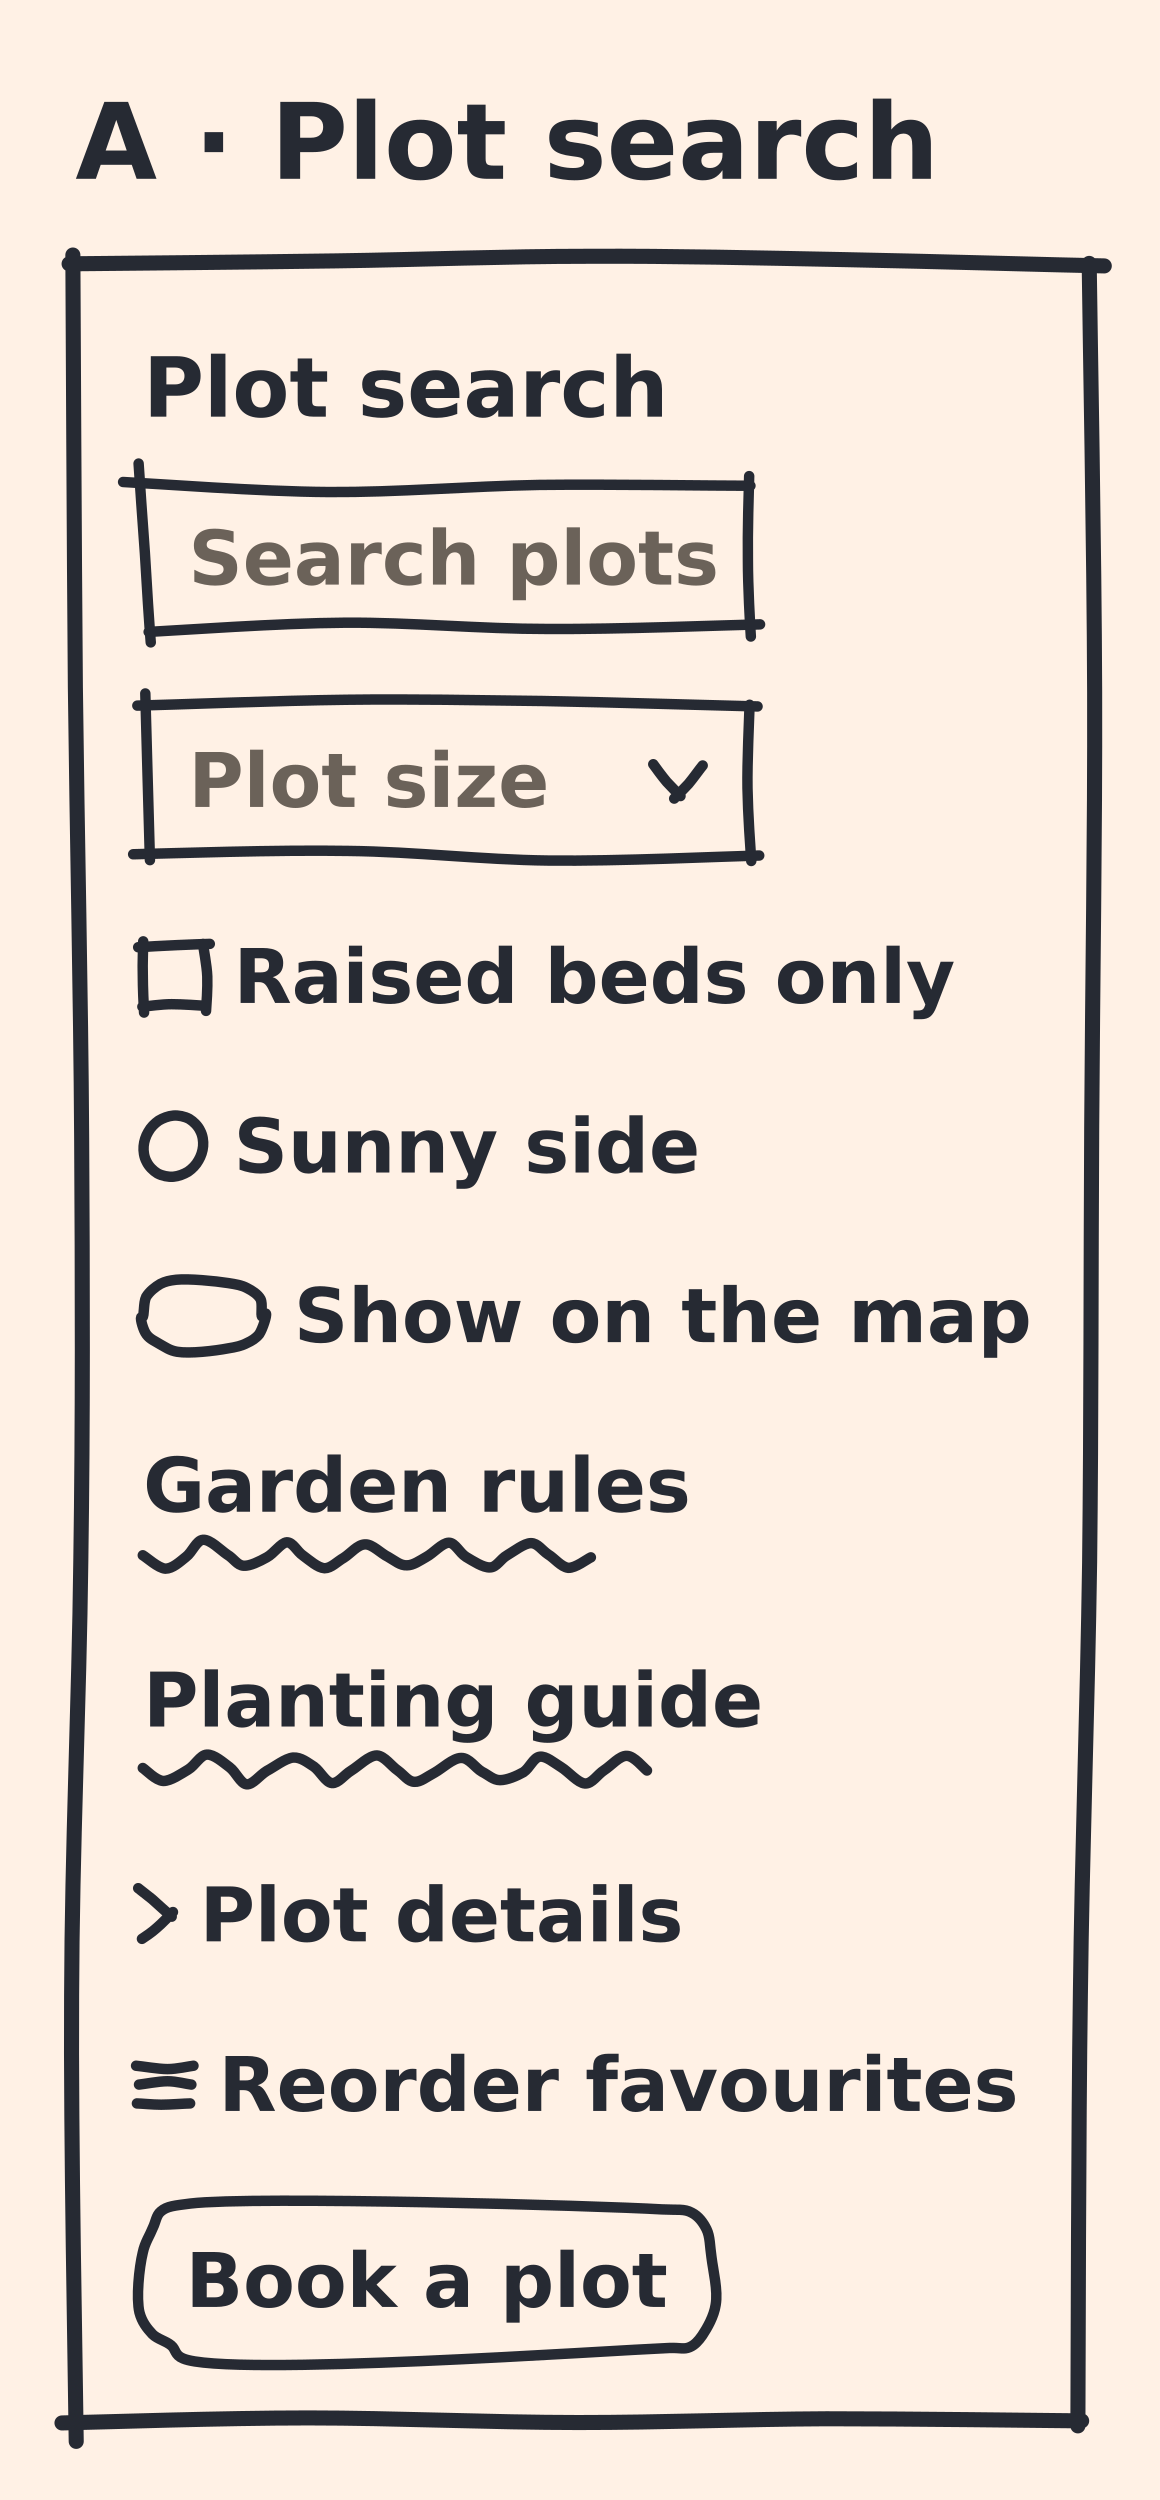
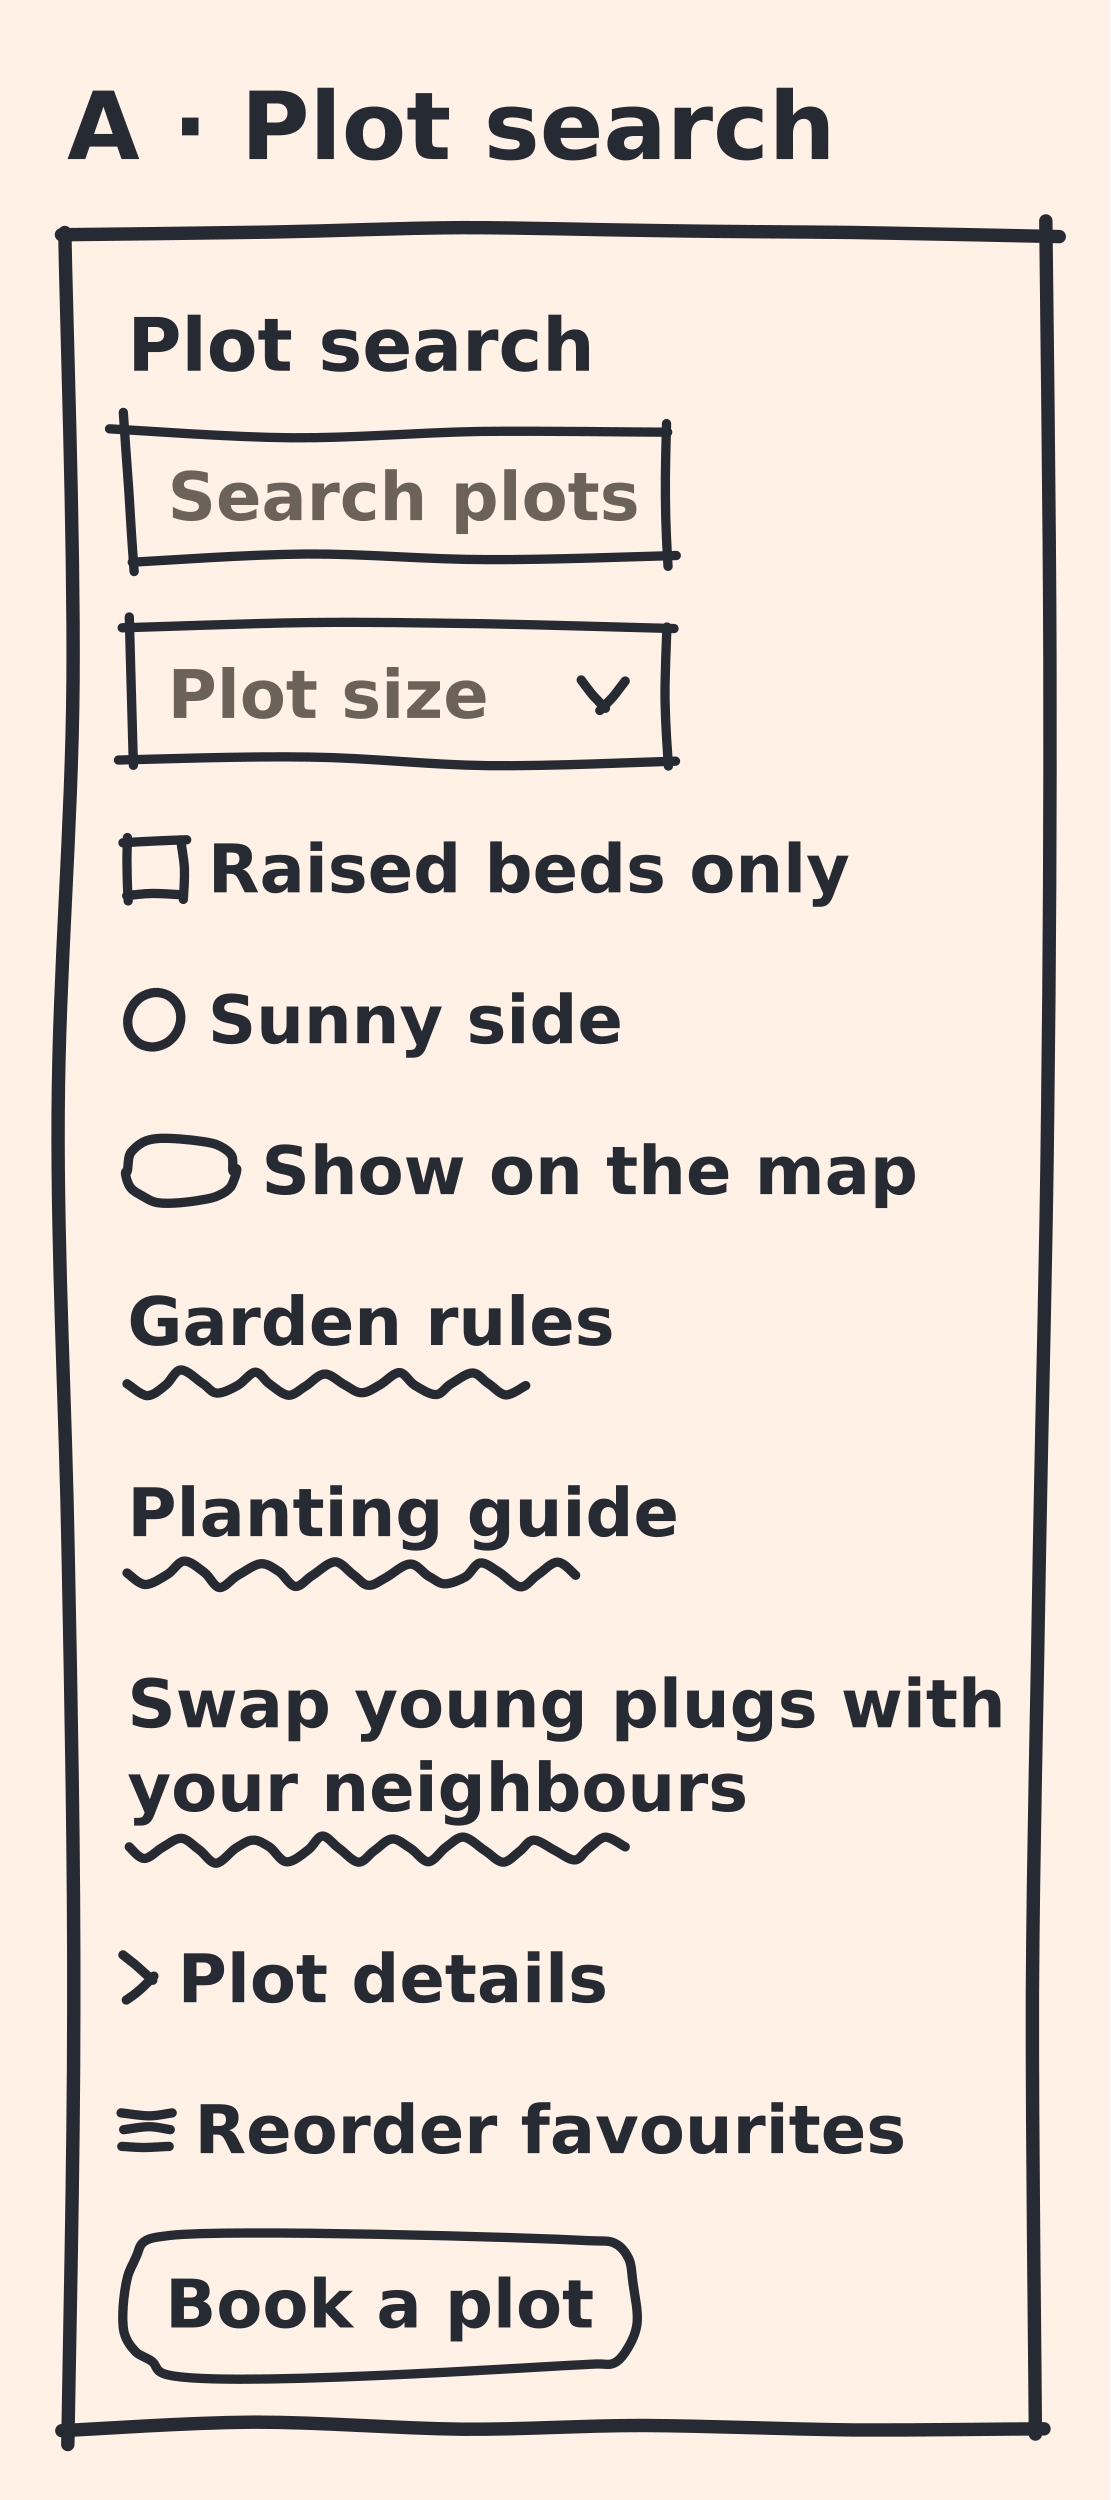
- <svg xmlns="http://www.w3.org/2000/svg" viewBox="-18.0 -64.0 277.0 597.0" width="277.0" height="597.0" role="img">
-   <rect x="-18.0" y="-64.0" width="277.0" height="597.0" fill="#fff1e5" />
+ <svg xmlns="http://www.w3.org/2000/svg" viewBox="-18.0 -64.0 298.0 671.0" width="298.0" height="671.0" role="img">
+   <rect x="-18.0" y="-64.0" width="298.0" height="671.0" fill="#fff1e5" />
  <g class="variant">
    <text text-anchor="start" font-family="'Atkinson Hyperlegible Next', Avenir, 'Segoe UI', Seravek, Ubuntu, Calibri, 'DejaVu Sans', sans-serif" font-size="25.2" font-weight="700" fill="#262a33">
      <tspan x="0.0" y="-21.3">A · Plot search</tspan>
    </text>
    <g class="place">
-       <path d="M-1.5,-1.0 C9.1,-1.1 41.6,-1.4 62.2,-1.7 C82.9,-2.0 102.3,-2.8 122.6,-2.8 C142.9,-2.9 163.3,-2.4 183.8,-2.0 C204.4,-1.6 235.4,-0.7 245.7,-0.5 M242.1,-1.1 C242.3,15.9 243.3,67.0 243.4,101.3 C243.5,135.7 242.9,170.3 242.7,204.9 C242.5,239.6 242.6,274.7 242.2,309.2 C241.7,343.7 240.4,377.6 240.0,411.9 C239.5,446.3 239.5,498.1 239.4,515.3 M240.3,514.1 C230.1,514.0 199.4,513.6 179.4,513.6 C159.3,513.7 140.7,514.5 120.1,514.5 C99.5,514.5 76.2,513.4 55.6,513.4 C35.1,513.4 6.6,514.4 -3.2,514.6 M0.2,519.0 C0.0,501.3 -1.1,447.5 -0.9,412.5 C-0.8,377.4 0.9,342.7 1.3,308.6 C1.8,274.5 1.7,242.6 1.5,207.9 C1.3,173.1 0.4,135.3 0.0,100.1 C-0.3,65.0 -0.5,14.1 -0.6,-3.1" fill="none" stroke="#262a33" stroke-width="3.6" stroke-linecap="round" stroke-linejoin="round" />
+       <path d="M-1.5,-1.0 C7.7,-1.1 36.0,-1.4 54.0,-1.7 C71.9,-2.0 88.6,-2.8 106.1,-2.9 C123.6,-2.9 141.6,-2.3 159.1,-2.1 C176.6,-1.8 193.3,-1.8 211.2,-1.6 C229.0,-1.3 257.1,-0.7 266.3,-0.5 M262.7,-4.7 C262.9,15.0 263.7,73.9 263.8,113.6 C263.9,153.3 263.7,193.7 263.2,233.4 C262.8,273.1 261.7,311.9 261.0,351.6 C260.4,391.3 259.3,432.0 259.1,471.6 C259.0,511.2 259.8,569.7 259.9,589.3 M262.2,587.9 C253.6,587.9 228.9,588.3 211.0,588.2 C193.1,588.0 172.2,587.1 154.7,587.0 C137.2,587.0 123.5,588.1 106.1,588.0 C88.7,587.8 68.2,586.1 50.3,586.1 C32.4,586.2 7.2,588.0 -1.4,588.4 M0.2,592.1 C0.5,572.7 1.8,515.3 1.8,475.5 C1.9,435.7 1.1,393.4 0.3,353.4 C-0.4,313.4 -2.6,274.4 -2.4,235.3 C-2.2,196.2 1.3,158.4 1.6,118.9 C1.9,79.4 -0.3,18.5 -0.6,-1.6" fill="none" stroke="#262a33" stroke-width="3.6" stroke-linecap="round" stroke-linejoin="round" />
      <text text-anchor="start" font-family="'Atkinson Hyperlegible Next', Avenir, 'Segoe UI', Seravek, Ubuntu, Calibri, 'DejaVu Sans', sans-serif" font-size="19.8" font-weight="700" fill="#262a33">
        <tspan x="16.2" y="35.5">Plot search</tspan>
      </text>
    </g>
    <g class="affordance">
      <path d="M11.4,51.1 C19.5,51.5 43.9,53.4 60.5,53.5 C77.1,53.6 94.0,52.1 110.7,51.8 C127.5,51.6 152.8,52.0 161.2,52.0 M160.9,49.7 C160.8,53.0 160.5,63.3 160.6,69.7 C160.6,76.1 161.1,84.9 161.3,88.0 M163.5,85.1 C155.1,85.3 129.4,86.3 112.9,86.2 C96.4,86.2 80.3,84.6 64.4,84.7 C48.6,84.8 25.4,86.5 17.5,86.9 M18.0,89.4 C17.7,85.9 17.0,75.3 16.6,68.1 C16.1,61.0 15.3,50.3 15.1,46.7" fill="none" stroke="#262a33" stroke-width="2.5" stroke-linecap="round" stroke-linejoin="round" />
      <text text-anchor="start" font-family="'Atkinson Hyperlegible Next', Avenir, 'Segoe UI', Seravek, Ubuntu, Calibri, 'DejaVu Sans', sans-serif" font-size="18.0" font-weight="600" fill="#6b6259">
        <tspan x="27.0" y="75.6">Search plots</tspan>
      </text>
    </g>
    <g class="affordance">
      <path d="M14.8,104.5 C23.1,104.3 48.6,103.3 64.7,103.1 C80.9,102.9 95.3,103.2 111.6,103.4 C128.0,103.7 154.4,104.5 162.9,104.7 M161.0,104.3 C160.9,107.6 160.4,118.0 160.5,124.2 C160.6,130.4 161.2,138.7 161.4,141.6 M163.3,140.3 C154.9,140.5 129.4,141.7 113.0,141.5 C96.6,141.3 81.6,139.4 65.1,139.2 C48.6,138.9 22.3,139.8 13.8,140.0 M17.8,141.4 C17.7,137.8 17.4,126.4 17.2,119.8 C17.0,113.2 16.8,104.6 16.7,101.6 M138.0,118.5 C138.5,119.2 140.1,121.4 141.2,122.7 C142.3,123.9 143.9,125.5 144.5,126.1 M143.0,126.7 C143.6,126.1 145.2,124.5 146.4,123.2 C147.5,121.9 149.2,119.5 149.8,118.8" fill="none" stroke="#262a33" stroke-width="2.5" stroke-linecap="round" stroke-linejoin="round" />
      <text text-anchor="start" font-family="'Atkinson Hyperlegible Next', Avenir, 'Segoe UI', Seravek, Ubuntu, Calibri, 'DejaVu Sans', sans-serif" font-size="18.0" font-weight="600" fill="#6b6259">
        <tspan x="27.0" y="128.7">Plot size</tspan>
      </text>
    </g>
    <g class="affordance">
      <path d="M15.0,162.2 C16.6,162.1 21.4,161.8 24.2,161.7 C27.1,161.6 30.8,161.4 32.1,161.4 M30.5,161.4 C30.6,162.7 31.4,166.5 31.5,169.2 C31.6,171.9 31.3,176.1 31.2,177.4 M31.2,176.2 C29.8,176.1 25.5,175.8 23.0,175.8 C20.5,175.8 17.2,176.3 16.0,176.4 M16.4,177.8 C16.3,176.3 16.1,171.7 16.1,168.9 C16.0,166.1 16.2,162.2 16.2,160.8" fill="none" stroke="#262a33" stroke-width="2.5" stroke-linecap="round" stroke-linejoin="round" />
      <text text-anchor="start" font-family="'Atkinson Hyperlegible Next', Avenir, 'Segoe UI', Seravek, Ubuntu, Calibri, 'DejaVu Sans', sans-serif" font-size="18.0" font-weight="600" fill="#262a33">
        <tspan x="37.8" y="175.5">Raised beds only</tspan>
      </text>
    </g>
    <g class="affordance">
      <path d="M30.5,209.7 C30.4,210.9 30.0,212.1 29.4,213.1 C28.8,214.2 27.9,215.1 26.9,215.8 C25.9,216.4 24.6,216.9 23.4,217.0 C22.2,217.1 20.7,216.8 19.6,216.2 C18.6,215.6 17.5,214.5 17.0,213.4 C16.4,212.3 16.2,210.9 16.3,209.7 C16.4,208.5 16.8,207.3 17.4,206.3 C18.0,205.2 18.9,204.3 19.9,203.6 C20.9,203.0 22.2,202.5 23.4,202.4 C24.6,202.3 26.1,202.6 27.2,203.2 C28.2,203.8 29.3,204.9 29.8,206.0 C30.4,207.1 30.6,208.5 30.5,209.7 Z" fill="none" stroke="#262a33" stroke-width="2.5" stroke-linecap="round" stroke-linejoin="round" />
      <text text-anchor="start" font-family="'Atkinson Hyperlegible Next', Avenir, 'Segoe UI', Seravek, Ubuntu, Calibri, 'DejaVu Sans', sans-serif" font-size="18.0" font-weight="600" fill="#262a33">
        <tspan x="37.8" y="216.0">Sunny side</tspan>
      </text>
    </g>
    <g class="affordance">
      <path d="M16.0,250.6 C16.5,250.3 16.2,247.1 16.9,245.7 C17.7,244.4 19.1,243.3 20.3,242.6 C21.5,242.0 22.4,241.8 24.1,241.6 C27.0,241.3 33.4,241.9 36.5,242.4 C38.4,242.7 39.7,242.9 41.0,243.6 C42.2,244.2 43.6,245.1 44.2,246.2 C44.8,247.3 44.2,250.2 44.6,250.4 C44.8,250.5 45.4,249.7 45.5,249.7 C45.8,250.0 44.7,253.4 43.9,254.6 C43.1,255.6 42.1,256.2 41.0,256.7 C39.7,257.4 38.3,257.7 36.4,258.0 C33.3,258.6 27.2,259.3 24.3,258.8 C22.5,258.5 21.5,257.7 20.2,257.0 C19.1,256.3 17.8,255.8 17.0,254.7 C16.2,253.7 15.5,251.0 15.7,250.6 C15.7,250.6 15.9,250.7 16.0,250.6 Z" fill="none" stroke="#262a33" stroke-width="2.5" stroke-linecap="round" stroke-linejoin="round" />
      <text text-anchor="start" font-family="'Atkinson Hyperlegible Next', Avenir, 'Segoe UI', Seravek, Ubuntu, Calibri, 'DejaVu Sans', sans-serif" font-size="18.0" font-weight="600" fill="#262a33">
        <tspan x="52.2" y="256.5">Show on the map</tspan>
      </text>
    </g>
    <g class="affordance">
      <path d="M16.1,307.4 C17.0,307.9 19.8,310.5 21.5,310.6 C23.2,310.6 24.9,309.0 26.4,307.8 C27.9,306.7 28.9,303.8 30.5,303.7 C32.2,303.6 34.6,306.1 36.2,307.2 C37.9,308.2 38.6,309.8 40.2,309.9 C41.7,310.0 43.9,308.9 45.7,307.9 C47.4,307.0 49.1,304.4 50.5,304.3 C52.0,304.3 52.9,306.5 54.4,307.5 C55.9,308.6 57.9,310.4 59.5,310.5 C61.1,310.5 62.5,308.9 64.1,308.0 C65.7,307.0 67.4,304.8 69.2,304.8 C70.9,304.7 73.0,307.0 74.7,307.8 C76.3,308.7 77.6,309.9 79.2,309.8 C80.7,309.8 82.2,308.7 83.8,307.8 C85.5,306.9 87.6,304.4 89.2,304.4 C90.7,304.4 91.7,306.8 93.3,307.8 C95.0,308.8 97.4,310.4 99.0,310.3 C100.6,310.3 101.5,308.3 103.1,307.4 C104.8,306.4 107.2,304.5 108.8,304.5 C110.4,304.5 111.4,306.2 112.9,307.2 C114.4,308.1 116.0,310.2 117.7,310.4 C119.4,310.5 122.2,308.3 123.1,307.9" fill="none" stroke="#262a33" stroke-width="2.5" stroke-linecap="round" stroke-linejoin="round" />
      <text text-anchor="start" font-family="'Atkinson Hyperlegible Next', Avenir, 'Segoe UI', Seravek, Ubuntu, Calibri, 'DejaVu Sans', sans-serif" font-size="18.0" font-weight="600" fill="#262a33">
        <tspan x="16.2" y="297.0">Garden rules</tspan>
      </text>
    </g>
    <g class="affordance">
      <path d="M16.1,358.2 C16.9,358.7 19.2,361.2 21.0,361.3 C22.8,361.3 25.2,359.6 26.9,358.6 C28.6,357.6 29.8,355.1 31.4,355.0 C33.1,354.9 35.3,356.9 36.8,358.0 C38.4,359.2 39.4,361.9 40.9,362.1 C42.4,362.2 43.9,360.0 45.7,358.9 C47.6,357.9 50.1,355.9 52.0,355.7 C53.9,355.6 55.4,356.9 57.0,357.9 C58.5,359.0 59.8,361.7 61.3,361.8 C62.8,361.9 64.1,359.9 65.9,358.8 C67.7,357.7 70.1,355.2 72.0,355.2 C73.8,355.3 75.5,357.8 77.0,358.8 C78.5,359.9 79.5,361.5 81.0,361.5 C82.4,361.6 83.9,360.3 85.8,359.3 C87.6,358.3 90.2,355.8 92.1,355.8 C94.0,355.7 95.5,358.2 97.1,359.1 C98.7,359.9 99.8,361.1 101.4,361.1 C103.1,361.1 105.4,360.1 107.0,359.2 C108.5,358.2 109.4,355.7 110.9,355.5 C112.4,355.3 114.2,356.9 116.0,358.0 C117.8,359.1 120.0,361.8 121.7,361.9 C123.4,362.0 124.6,359.8 126.3,358.7 C128.0,357.6 130.0,355.2 131.7,355.3 C133.4,355.3 135.7,358.2 136.5,358.8" fill="none" stroke="#262a33" stroke-width="2.5" stroke-linecap="round" stroke-linejoin="round" />
      <text text-anchor="start" font-family="'Atkinson Hyperlegible Next', Avenir, 'Segoe UI', Seravek, Ubuntu, Calibri, 'DejaVu Sans', sans-serif" font-size="18.0" font-weight="600" fill="#262a33">
        <tspan x="16.2" y="348.3">Planting guide</tspan>
      </text>
    </g>
    <g class="affordance">
-       <path d="M15.0,386.9 C15.5,387.3 16.9,388.4 18.3,389.5 C19.6,390.7 22.2,393.0 23.0,393.7 M23.3,392.6 C22.6,393.3 20.6,395.4 19.4,396.4 C18.2,397.5 16.5,398.6 15.9,399.0" fill="none" stroke="#262a33" stroke-width="2.5" stroke-linecap="round" stroke-linejoin="round" />
+       <path d="M16.7,431.7 C17.4,432.3 19.2,434.8 20.7,434.8 C22.2,434.9 24.0,432.7 25.7,431.8 C27.3,430.9 29.1,429.3 30.7,429.4 C32.3,429.5 33.9,431.4 35.5,432.5 C37.0,433.6 38.4,436.1 40.0,436.1 C41.6,436.0 43.6,433.2 45.2,432.1 C46.9,431.1 48.4,429.9 49.9,429.9 C51.4,429.8 52.8,430.8 54.3,431.7 C55.8,432.7 57.2,435.6 58.9,435.7 C60.6,435.9 63.0,433.8 64.6,432.6 C66.2,431.5 67.1,428.9 68.5,428.8 C69.9,428.7 71.3,430.9 73.0,432.1 C74.6,433.2 76.6,435.7 78.2,435.8 C79.8,435.9 81.0,433.7 82.5,432.7 C84.0,431.7 85.6,429.7 87.2,429.6 C88.8,429.4 90.5,431.1 92.2,432.1 C93.8,433.1 95.4,435.7 97.0,435.7 C98.6,435.6 100.2,432.8 101.8,431.7 C103.4,430.6 104.8,428.9 106.5,429.1 C108.3,429.3 110.5,431.7 112.3,432.8 C114.0,433.9 115.5,435.8 117.1,435.8 C118.6,435.8 120.2,433.8 121.6,432.8 C122.9,431.8 123.7,429.9 125.3,429.9 C126.9,429.9 129.2,431.8 131.0,432.7 C132.8,433.6 134.8,435.3 136.3,435.2 C137.7,435.2 138.5,433.3 139.9,432.2 C141.3,431.2 142.9,429.2 144.5,429.1 C146.2,429.1 148.9,431.3 149.8,431.7" fill="none" stroke="#262a33" stroke-width="2.5" stroke-linecap="round" stroke-linejoin="round" />
      <text text-anchor="start" font-family="'Atkinson Hyperlegible Next', Avenir, 'Segoe UI', Seravek, Ubuntu, Calibri, 'DejaVu Sans', sans-serif" font-size="18.0" font-weight="600" fill="#262a33">
-         <tspan x="29.7" y="399.6">Plot details</tspan>
+         <tspan x="16.2" y="399.6">Swap young plugs with</tspan>
+         <tspan x="16.2" y="422.1">your neighbours</tspan>
      </text>
    </g>
    <g class="affordance">
-       <path d="M14.5,429.3 C15.8,429.4 19.8,430.1 22.0,430.1 C24.3,430.1 27.2,429.4 28.2,429.3 M15.2,433.8 C16.3,433.7 19.9,433.0 22.0,433.0 C24.1,433.0 26.7,433.7 27.7,433.8 M14.7,438.3 C15.6,438.3 18.4,438.6 20.5,438.6 C22.7,438.6 26.3,438.3 27.4,438.3" fill="none" stroke="#262a33" stroke-width="2.5" stroke-linecap="round" stroke-linejoin="round" />
+       <path d="M15.0,460.7 C15.5,461.1 16.9,462.2 18.3,463.3 C19.6,464.5 22.2,466.8 23.0,467.5 M23.3,466.4 C22.6,467.1 20.6,469.2 19.4,470.2 C18.2,471.3 16.5,472.4 15.9,472.8" fill="none" stroke="#262a33" stroke-width="2.5" stroke-linecap="round" stroke-linejoin="round" />
      <text text-anchor="start" font-family="'Atkinson Hyperlegible Next', Avenir, 'Segoe UI', Seravek, Ubuntu, Calibri, 'DejaVu Sans', sans-serif" font-size="18.0" font-weight="600" fill="#262a33">
-         <tspan x="34.2" y="440.1">Reorder favourites</tspan>
+         <tspan x="29.7" y="473.4">Plot details</tspan>
      </text>
    </g>
    <g class="affordance">
-       <path d="M16.1,473.9 C16.6,471.5 17.8,469.8 18.5,468.0 C19.2,466.6 19.3,465.0 20.4,464.1 C21.9,462.8 23.7,462.7 27.5,462.2 C42.4,460.4 124.9,462.7 140.0,463.6 C143.9,463.8 145.4,463.4 147.2,464.4 C148.8,465.2 149.9,466.7 150.7,468.3 C151.6,470.1 151.5,472.4 151.9,475.0 C152.3,478.3 153.5,483.0 152.9,486.4 C152.5,489.1 150.9,491.9 149.7,493.7 C148.8,495.0 147.9,496.0 146.7,496.5 C145.3,497.1 144.5,496.6 141.8,496.7 C128.6,497.2 36.0,503.7 25.7,499.2 C23.7,498.4 24.0,497.0 22.9,496.1 C21.6,495.0 19.6,494.6 18.4,493.4 C17.1,492.0 15.9,490.5 15.3,488.2 C14.5,484.8 15.2,477.6 16.1,473.9 Z" fill="none" stroke="#262a33" stroke-width="2.5" stroke-linecap="round" stroke-linejoin="round" />
+       <path d="M14.5,503.1 C15.8,503.2 19.8,503.9 22.0,503.9 C24.3,503.9 27.2,503.2 28.2,503.1 M15.2,507.6 C16.3,507.5 19.9,506.8 22.0,506.8 C24.1,506.8 26.7,507.5 27.7,507.6 M14.7,512.1 C15.6,512.1 18.4,512.4 20.5,512.4 C22.7,512.4 26.3,512.1 27.4,512.1" fill="none" stroke="#262a33" stroke-width="2.5" stroke-linecap="round" stroke-linejoin="round" />
+       <text text-anchor="start" font-family="'Atkinson Hyperlegible Next', Avenir, 'Segoe UI', Seravek, Ubuntu, Calibri, 'DejaVu Sans', sans-serif" font-size="18.0" font-weight="600" fill="#262a33">
+         <tspan x="34.2" y="513.9">Reorder favourites</tspan>
+       </text>
+     </g>
+     <g class="affordance">
+       <path d="M16.1,547.7 C16.6,545.3 17.8,543.6 18.5,541.8 C19.2,540.4 19.3,538.8 20.4,537.9 C21.9,536.6 23.7,536.5 27.5,536.0 C42.4,534.2 124.9,536.5 140.0,537.4 C143.9,537.6 145.4,537.2 147.2,538.2 C148.8,539.0 149.9,540.5 150.7,542.1 C151.6,543.9 151.5,546.2 151.9,548.8 C152.3,552.1 153.5,556.8 152.9,560.2 C152.5,562.9 150.9,565.7 149.7,567.5 C148.8,568.8 147.9,569.8 146.7,570.3 C145.3,570.9 144.5,570.4 141.8,570.5 C128.6,571.0 36.0,577.5 25.7,573.0 C23.7,572.2 24.0,570.8 22.9,569.9 C21.6,568.8 19.6,568.4 18.4,567.2 C17.1,565.8 15.9,564.3 15.3,562.0 C14.5,558.6 15.2,551.4 16.1,547.7 Z" fill="none" stroke="#262a33" stroke-width="2.5" stroke-linecap="round" stroke-linejoin="round" />
      <text text-anchor="middle" font-family="'Atkinson Hyperlegible Next', Avenir, 'Segoe UI', Seravek, Ubuntu, Calibri, 'DejaVu Sans', sans-serif" font-size="18.0" font-weight="600" fill="#262a33">
-         <tspan x="83.9" y="486.9">Book a plot</tspan>
+         <tspan x="83.9" y="560.7">Book a plot</tspan>
      </text>
    </g>
  </g>
</svg>
